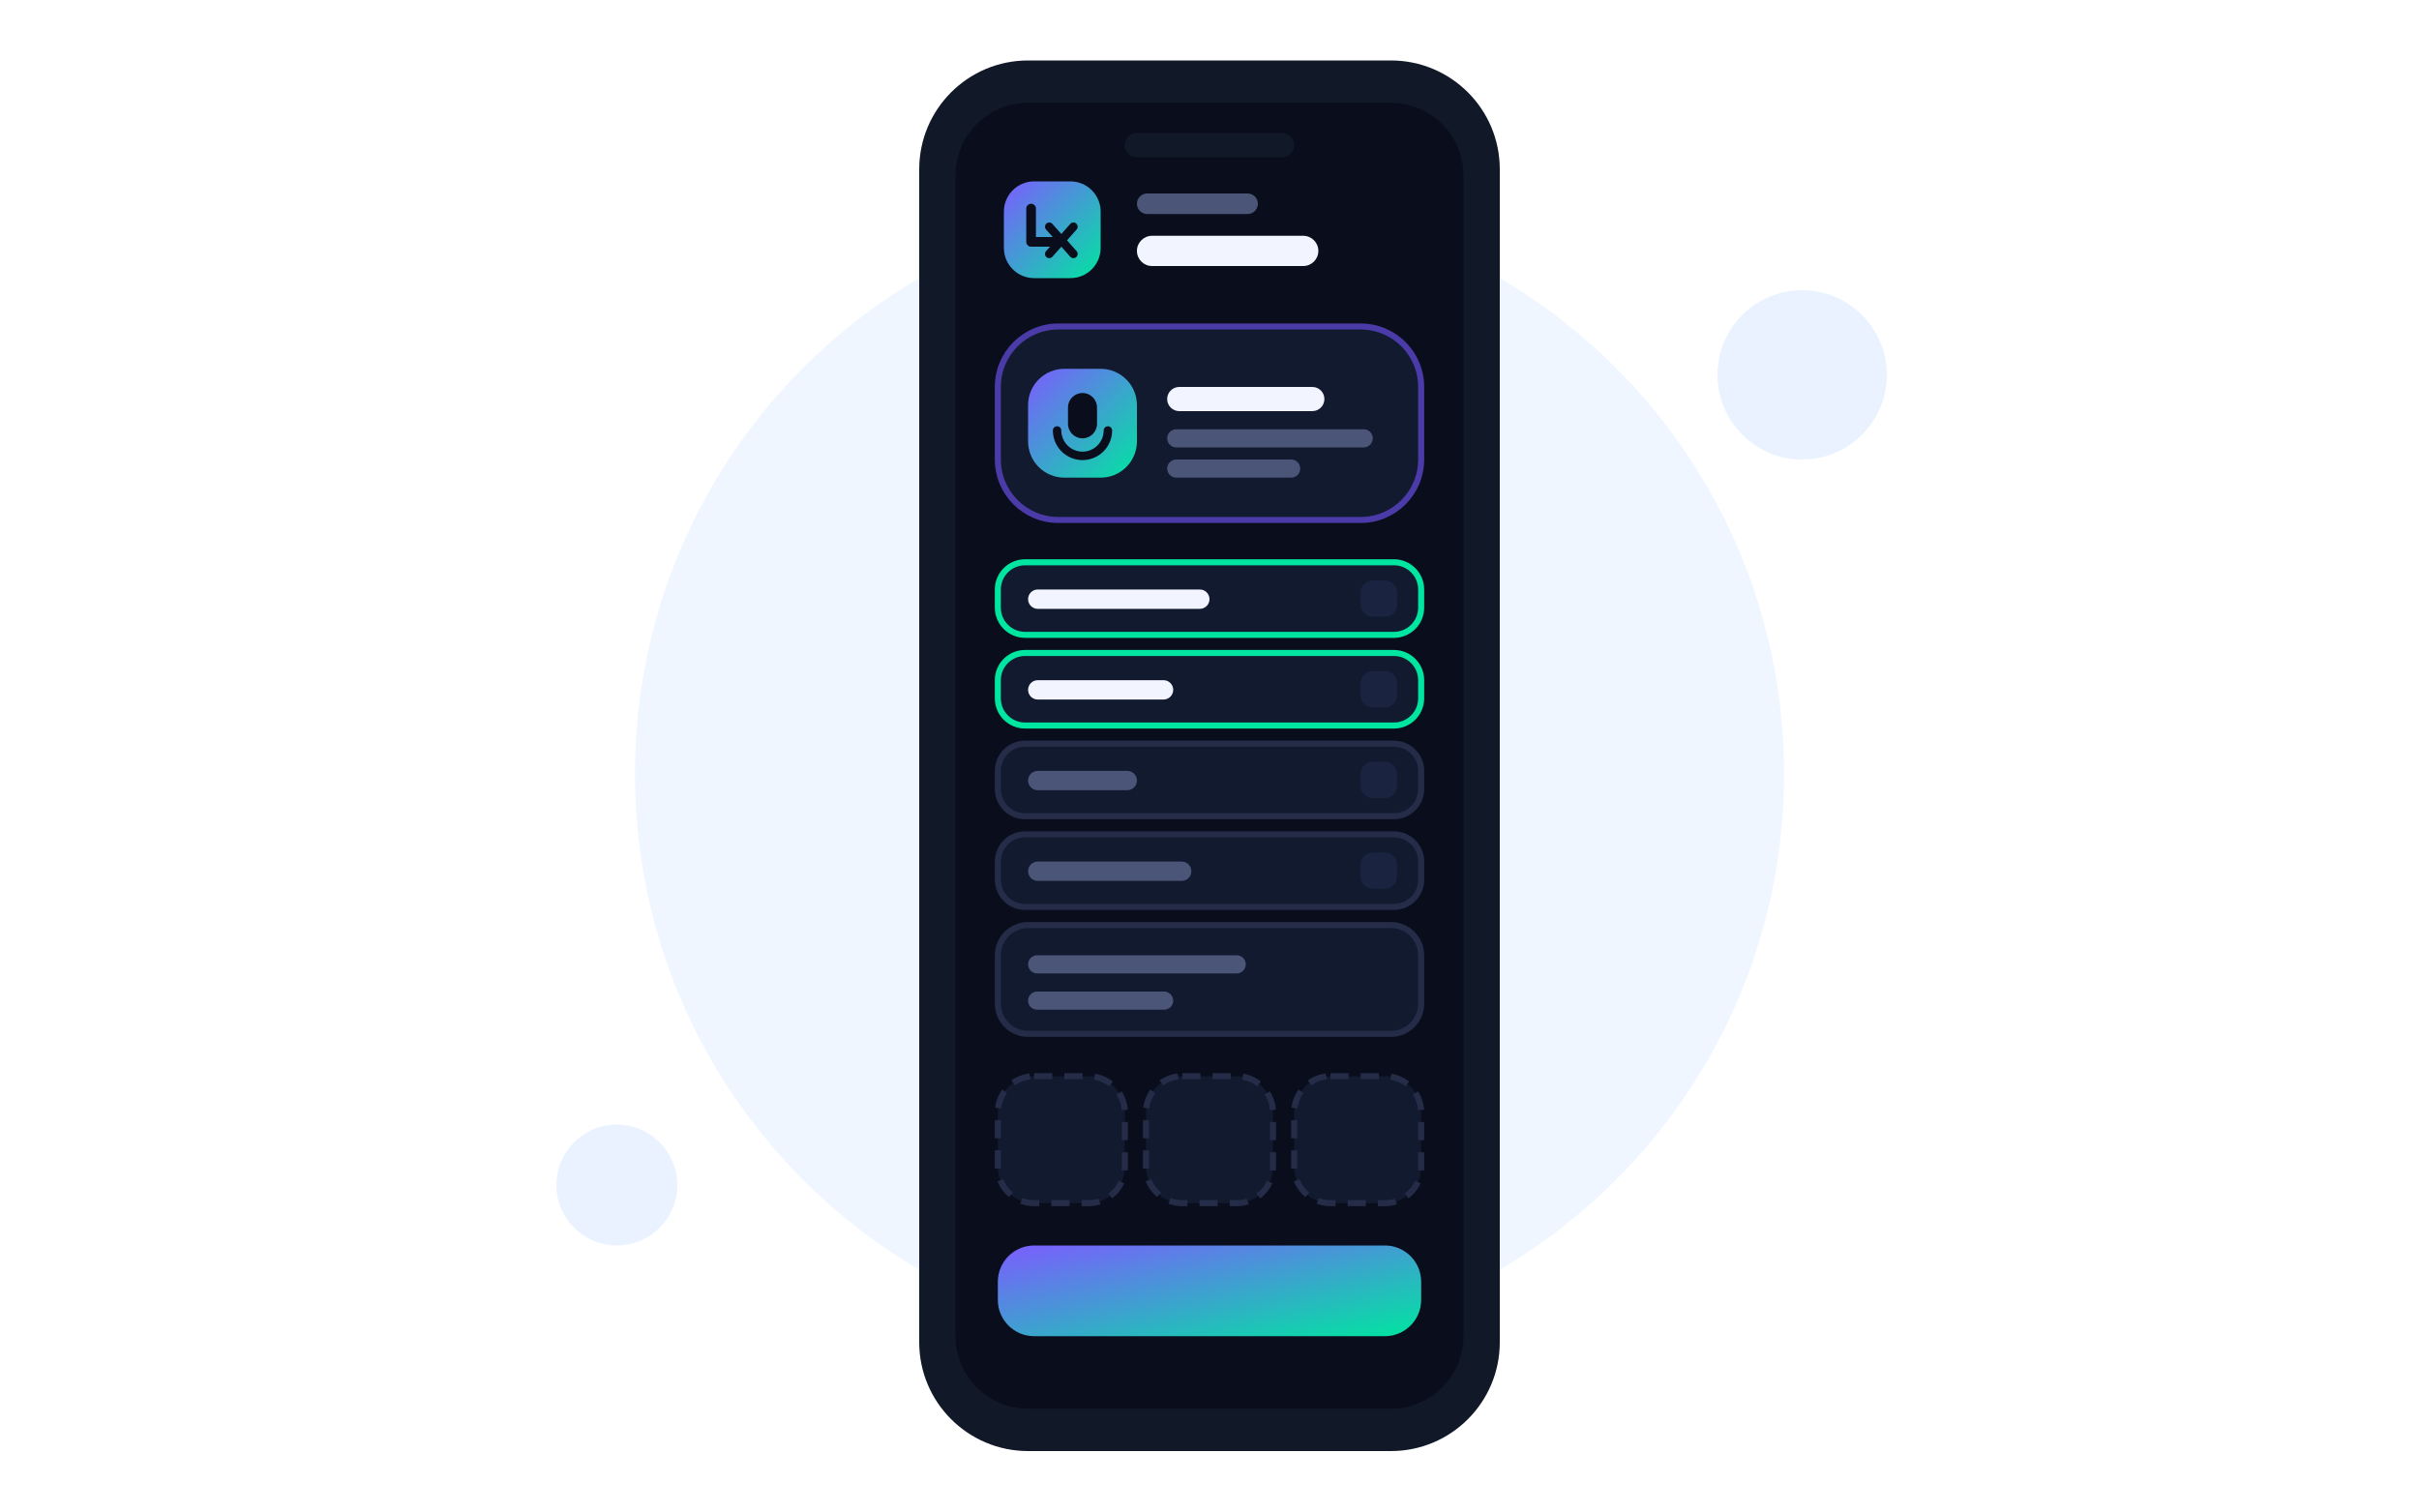
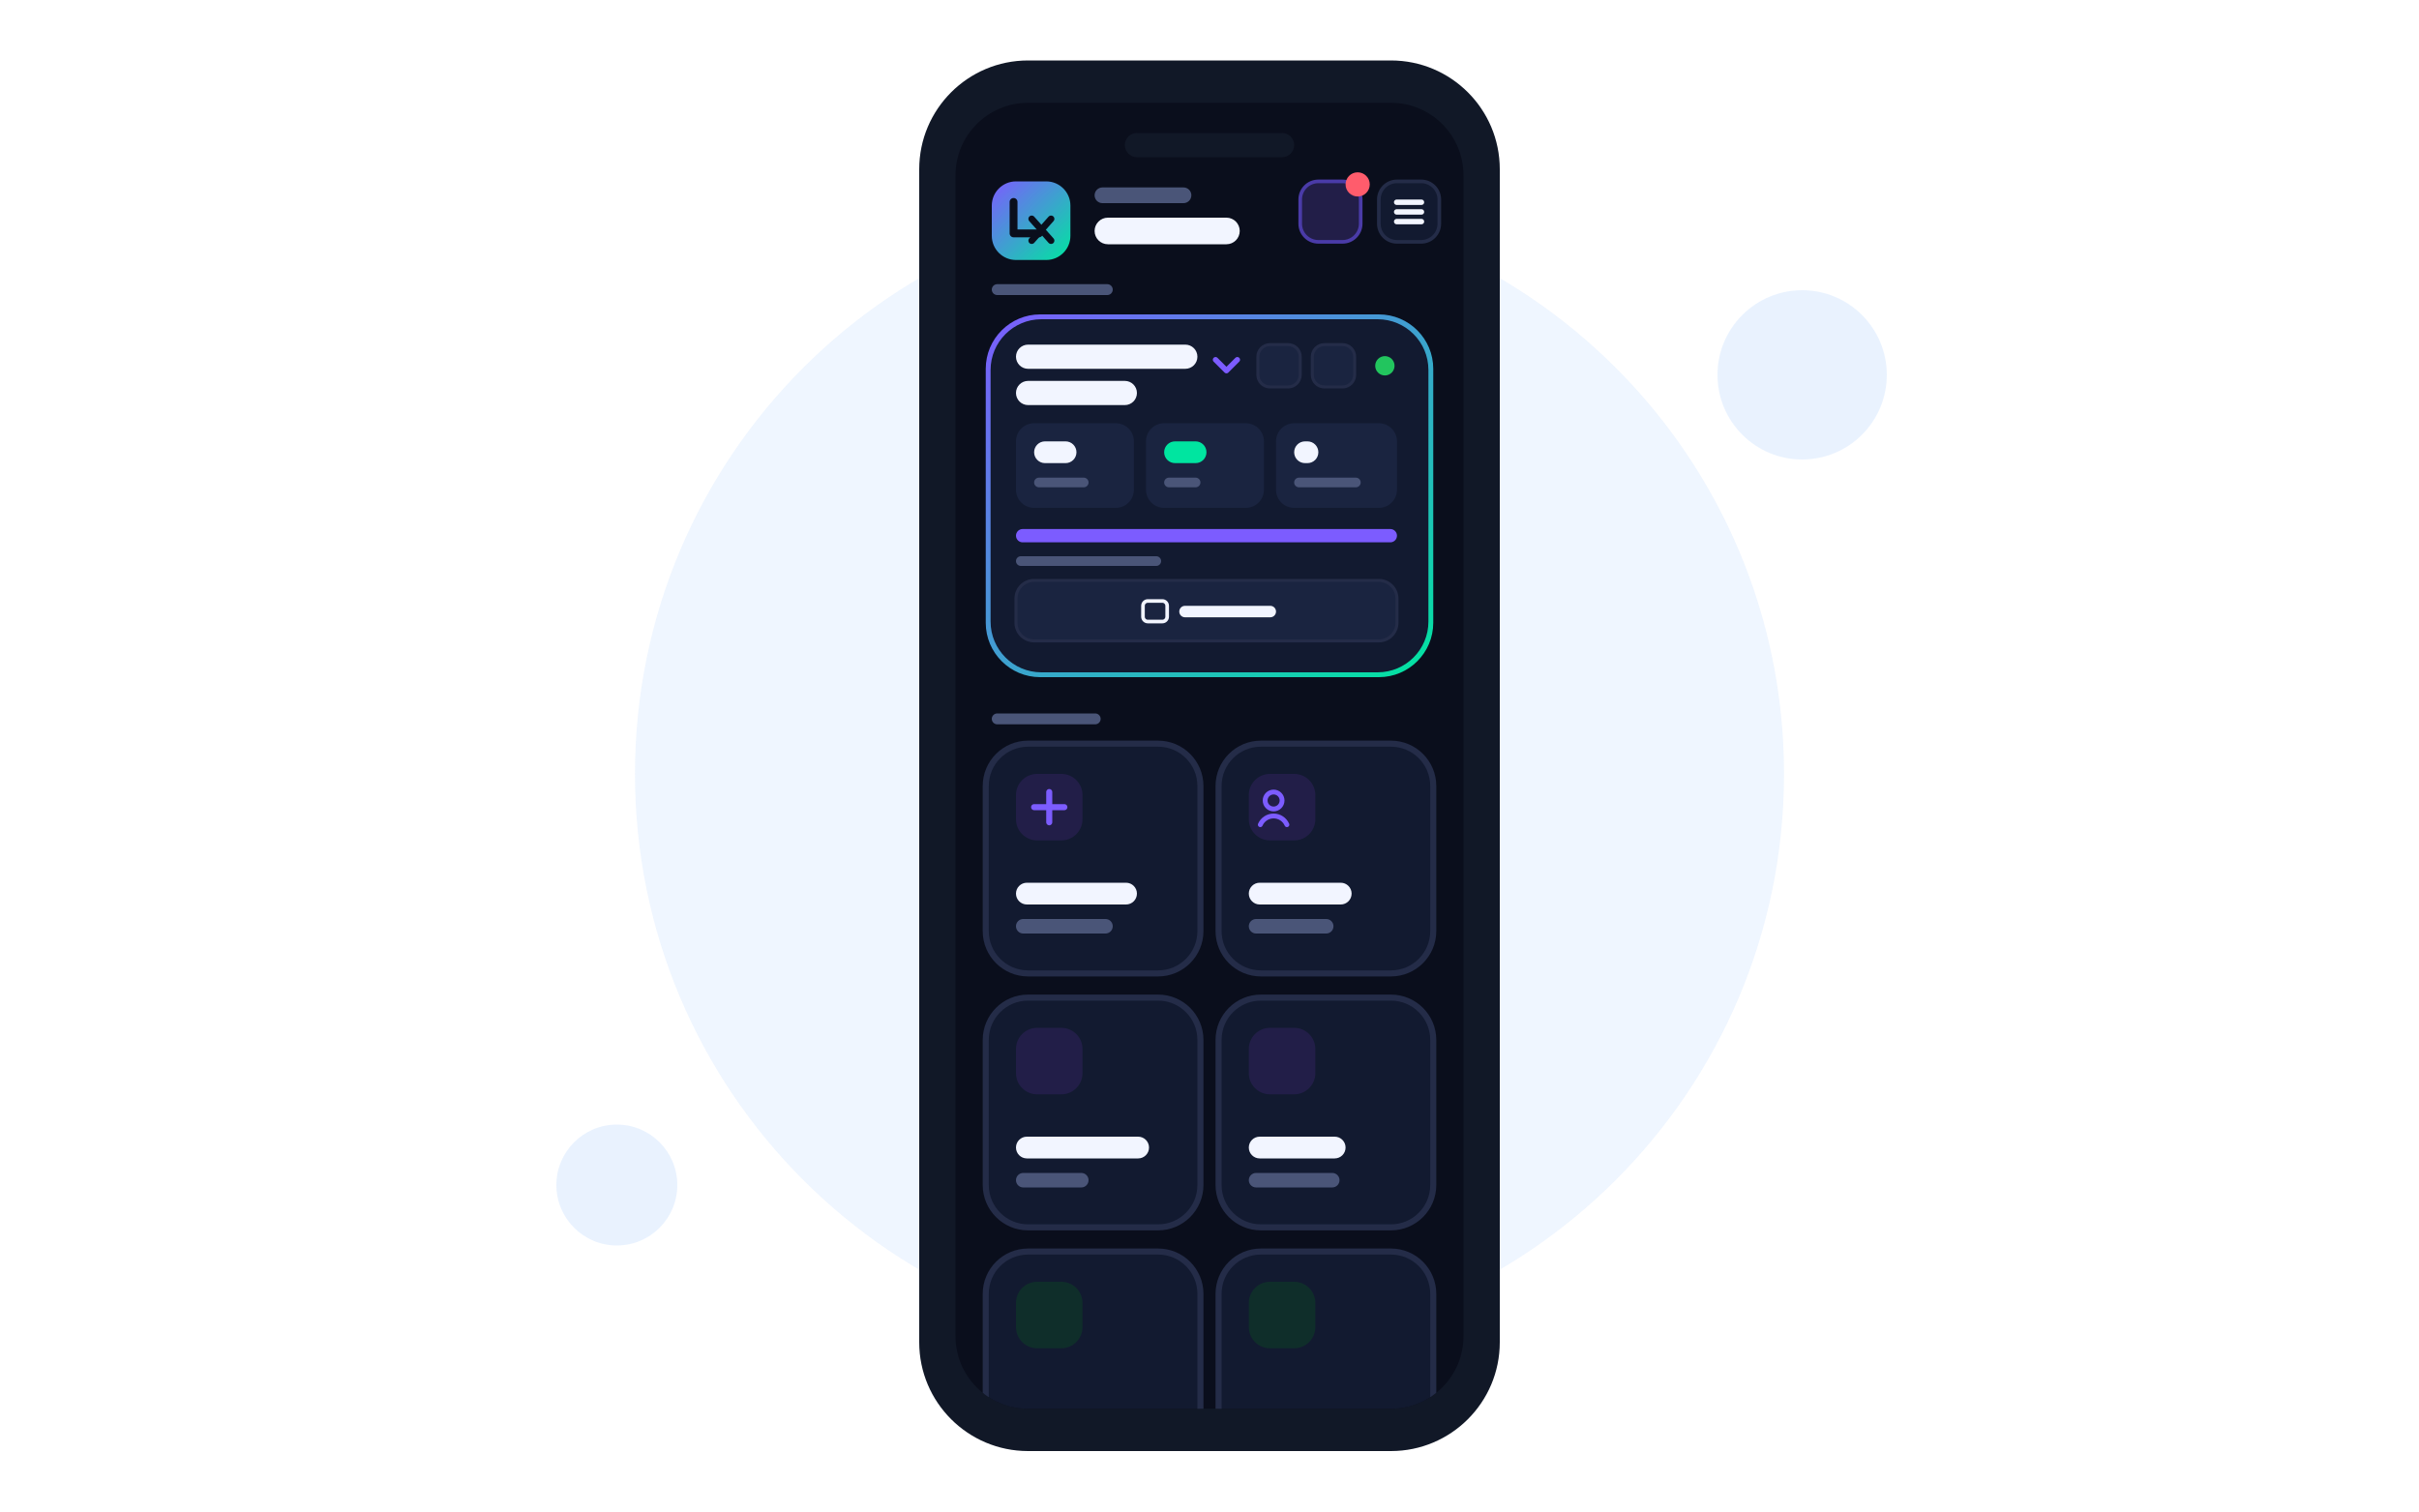
<svg xmlns="http://www.w3.org/2000/svg" viewBox="0 0 400 250">
  <defs>
    <clipPath id="pantallaLx">
      <rect x="158" y="17" width="84" height="216" rx="12" />
    </clipPath>
    <linearGradient id="lxAcento" x1="0" y1="0" x2="1" y2="1">
      <stop offset="0" stop-color="#7C5CFF" />
      <stop offset="1" stop-color="#00E5A0" />
    </linearGradient>
  </defs>
  <circle cx="200" cy="128" r="95" fill="#DBEAFE" opacity="0.45" />
  <circle cx="298" cy="62" r="14" fill="#DBEAFE" opacity="0.6" />
  <circle cx="102" cy="196" r="10" fill="#DBEAFE" opacity="0.6" />
  <rect x="152" y="10" width="96" height="230" rx="18" fill="#111827" />
  <rect x="158" y="17" width="84" height="216" rx="12" fill="#0A0E1C" />
  <g clip-path="url(#pantallaLx)">
-     <rect x="166" y="30" width="16" height="16" rx="5" fill="url(#lxAcento)" />
-     <path d="M170.5 34.5v5.5h5" fill="none" stroke="#0A0E1C" stroke-width="1.6" stroke-linecap="round" stroke-linejoin="round" />
-     <path d="M173.5 37.5l4 4.5M177.5 37.5l-4 4.5" fill="none" stroke="#0A0E1C" stroke-width="1.4" stroke-linecap="round" />
-     <rect x="188" y="32" width="20" height="3.4" rx="1.7" fill="#4A5578" />
-     <rect x="188" y="39" width="30" height="5" rx="2.5" fill="#F2F5FF" />
-     <rect x="165" y="54" width="70" height="32" rx="10" fill="#121A30" stroke="#4A3BA8" />
-     <rect x="170" y="61" width="18" height="18" rx="6" fill="url(#lxAcento)" />
-     <rect x="176.6" y="65" width="4.8" height="7.5" rx="2.4" fill="#0A0E1C" />
-     <path d="M174.8 71.2a4.2 4.2 0 0 0 8.4 0" fill="none" stroke="#0A0E1C" stroke-width="1.4" stroke-linecap="round" />
-     <rect x="193" y="64" width="26" height="4" rx="2" fill="#F2F5FF" />
-     <rect x="193" y="71" width="34" height="3" rx="1.5" fill="#4A5578" />
-     <rect x="193" y="76" width="22" height="3" rx="1.5" fill="#4A5578" />
-     <rect x="165" y="93" width="70" height="12" rx="4.5" fill="#121A30" stroke="#00E5A0" />
-     <rect x="170" y="97.5" width="30" height="3.2" rx="1.6" fill="#F2F5FF" />
-     <rect x="225" y="96" width="6" height="6" rx="2" fill="#1A2440" />
-     <rect x="165" y="108" width="70" height="12" rx="4.5" fill="#121A30" stroke="#00E5A0" />
-     <rect x="170" y="112.5" width="24" height="3.2" rx="1.6" fill="#F2F5FF" />
-     <rect x="225" y="111" width="6" height="6" rx="2" fill="#1A2440" />
-     <rect x="165" y="123" width="70" height="12" rx="4.5" fill="#121A30" stroke="#242C48" />
-     <rect x="170" y="127.5" width="18" height="3.2" rx="1.6" fill="#4A5578" />
-     <rect x="225" y="126" width="6" height="6" rx="2" fill="#1A2440" />
-     <rect x="165" y="138" width="70" height="12" rx="4.5" fill="#121A30" stroke="#242C48" />
-     <rect x="170" y="142.5" width="27" height="3.2" rx="1.6" fill="#4A5578" />
-     <rect x="225" y="141" width="6" height="6" rx="2" fill="#1A2440" />
-     <rect x="165" y="153" width="70" height="18" rx="5" fill="#121A30" stroke="#242C48" />
-     <rect x="170" y="158" width="36" height="3" rx="1.5" fill="#4A5578" />
-     <rect x="170" y="164" width="24" height="3" rx="1.5" fill="#4A5578" />
-     <rect x="165" y="178" width="21" height="21" rx="6" fill="#121A30" stroke="#242C48" stroke-dasharray="3 2" />
-     <rect x="189.5" y="178" width="21" height="21" rx="6" fill="#121A30" stroke="#242C48" stroke-dasharray="3 2" />
-     <rect x="214" y="178" width="21" height="21" rx="6" fill="#121A30" stroke="#242C48" stroke-dasharray="3 2" />
-     <rect x="165" y="206" width="70" height="15" rx="6" fill="url(#lxAcento)" />
+     <rect x="164" y="30" width="13" height="13" rx="4" fill="url(#lxAcento)" />
+     <path d="M167.6 33.4v5.2h4.2" fill="none" stroke="#0A0E1C" stroke-width="1.3" stroke-linecap="round" stroke-linejoin="round" />
+     <path d="M170.6 36.2l3.2 3.6M173.8 36.2l-3.2 3.6" fill="none" stroke="#0A0E1C" stroke-width="1.1" stroke-linecap="round" />
+     <rect x="181" y="31" width="16" height="2.6" rx="1.3" fill="#4A5578" />
+     <rect x="181" y="36" width="24" height="4.4" rx="2.2" fill="#F2F5FF" />
+     <rect x="215" y="30" width="10" height="10" rx="3" fill="#221E48" stroke="#4A3BA8" stroke-width="0.6" />
+     <circle cx="224.5" cy="30.5" r="2" fill="#FF5C6C" />
+     <rect x="228" y="30" width="10" height="10" rx="3" fill="#121A30" stroke="#242C48" stroke-width="0.6" />
+     <rect x="230.5" y="33" width="5" height="0.9" rx="0.45" fill="#F2F5FF" />
+     <rect x="230.5" y="34.6" width="5" height="0.9" rx="0.45" fill="#F2F5FF" />
+     <rect x="230.5" y="36.2" width="5" height="0.9" rx="0.45" fill="#F2F5FF" />
+     <rect x="164" y="47" width="20" height="1.8" rx="0.9" fill="#4A5578" />
+     <rect x="163" y="52" width="74" height="60" rx="9" fill="url(#lxAcento)" />
+     <rect x="163.8" y="52.8" width="72.4" height="58.4" rx="8.4" fill="#121A30" />
+     <rect x="168" y="57" width="30" height="4" rx="2" fill="#F2F5FF" />
+     <rect x="168" y="63" width="20" height="4" rx="2" fill="#F2F5FF" />
+     <path d="M201 59.5l1.8 1.8 1.8-1.8" fill="none" stroke="#7C5CFF" stroke-width="0.9" stroke-linecap="round" stroke-linejoin="round" />
+     <rect x="208" y="57" width="7" height="7" rx="2" fill="#1A2440" stroke="#242C48" stroke-width="0.5" />
+     <rect x="217" y="57" width="7" height="7" rx="2" fill="#1A2440" stroke="#242C48" stroke-width="0.5" />
+     <circle cx="229" cy="60.5" r="1.6" fill="#22C55E" />
+     <rect x="168" y="70" width="19.5" height="14" rx="3" fill="#1A2440" />
+     <rect x="171" y="73" width="7" height="3.6" rx="1.8" fill="#F2F5FF" />
+     <rect x="171" y="79" width="9" height="1.6" rx="0.8" fill="#4A5578" />
+     <rect x="189.5" y="70" width="19.5" height="14" rx="3" fill="#1A2440" />
+     <rect x="192.5" y="73" width="7" height="3.6" rx="1.8" fill="#00E5A0" />
+     <rect x="192.5" y="79" width="6" height="1.6" rx="0.8" fill="#4A5578" />
+     <rect x="211" y="70" width="20" height="14" rx="3" fill="#1A2440" />
+     <rect x="214" y="73" width="4" height="3.6" rx="1.8" fill="#F2F5FF" />
+     <rect x="214" y="79" width="11" height="1.6" rx="0.8" fill="#4A5578" />
+     <rect x="168" y="87.5" width="63" height="2.2" rx="1.1" fill="#7C5CFF" />
+     <rect x="168" y="92" width="24" height="1.6" rx="0.8" fill="#4A5578" />
+     <rect x="168" y="96" width="63" height="10" rx="3" fill="#1A2440" stroke="#242C48" stroke-width="0.5" />
+     <rect x="189" y="99.4" width="4" height="3.4" rx="0.8" fill="none" stroke="#F2F5FF" stroke-width="0.6" />
+     <rect x="195" y="100.2" width="16" height="1.9" rx="0.95" fill="#F2F5FF" />
+     <rect x="164" y="118" width="18" height="1.8" rx="0.9" fill="#4A5578" />
+     <rect x="163" y="123" width="35.5" height="38" rx="7" fill="#121A30" stroke="#242C48" />
+     <rect x="168" y="128" width="11" height="11" rx="3.5" fill="#221E48" />
+     <path d="M173.5 131v5M171 133.5h5" stroke="#7C5CFF" stroke-width="1" stroke-linecap="round" />
+     <rect x="168" y="146" width="20" height="3.6" rx="1.8" fill="#F2F5FF" />
+     <rect x="168" y="152" width="16" height="2.4" rx="1.2" fill="#4A5578" />
+     <rect x="201.5" y="123" width="35.5" height="38" rx="7" fill="#121A30" stroke="#242C48" />
+     <rect x="206.5" y="128" width="11" height="11" rx="3.5" fill="#221E48" />
+     <circle cx="210.6" cy="132.4" r="1.4" fill="none" stroke="#7C5CFF" stroke-width="0.8" />
+     <path d="M208.4 136.4a2.4 2.4 0 0 1 4.4 0" fill="none" stroke="#7C5CFF" stroke-width="0.8" stroke-linecap="round" />
+     <rect x="206.5" y="146" width="17" height="3.6" rx="1.8" fill="#F2F5FF" />
+     <rect x="206.5" y="152" width="14" height="2.4" rx="1.2" fill="#4A5578" />
+     <rect x="163" y="165" width="35.5" height="38" rx="7" fill="#121A30" stroke="#242C48" />
+     <rect x="168" y="170" width="11" height="11" rx="3.5" fill="#221E48" />
+     <rect x="168" y="188" width="22" height="3.6" rx="1.8" fill="#F2F5FF" />
+     <rect x="168" y="194" width="12" height="2.4" rx="1.2" fill="#4A5578" />
+     <rect x="201.5" y="165" width="35.5" height="38" rx="7" fill="#121A30" stroke="#242C48" />
+     <rect x="206.5" y="170" width="11" height="11" rx="3.5" fill="#221E48" />
+     <rect x="206.5" y="188" width="16" height="3.6" rx="1.8" fill="#F2F5FF" />
+     <rect x="206.5" y="194" width="15" height="2.4" rx="1.2" fill="#4A5578" />
+     <rect x="163" y="207" width="35.5" height="38" rx="7" fill="#121A30" stroke="#242C48" />
+     <rect x="168" y="212" width="11" height="11" rx="3.5" fill="#0F2E2A" />
+     <rect x="201.5" y="207" width="35.5" height="38" rx="7" fill="#121A30" stroke="#242C48" />
+     <rect x="206.5" y="212" width="11" height="11" rx="3.5" fill="#0F2E2A" />
  </g>
  <rect x="186" y="22" width="28" height="4" rx="2" fill="#111827" />
</svg>
